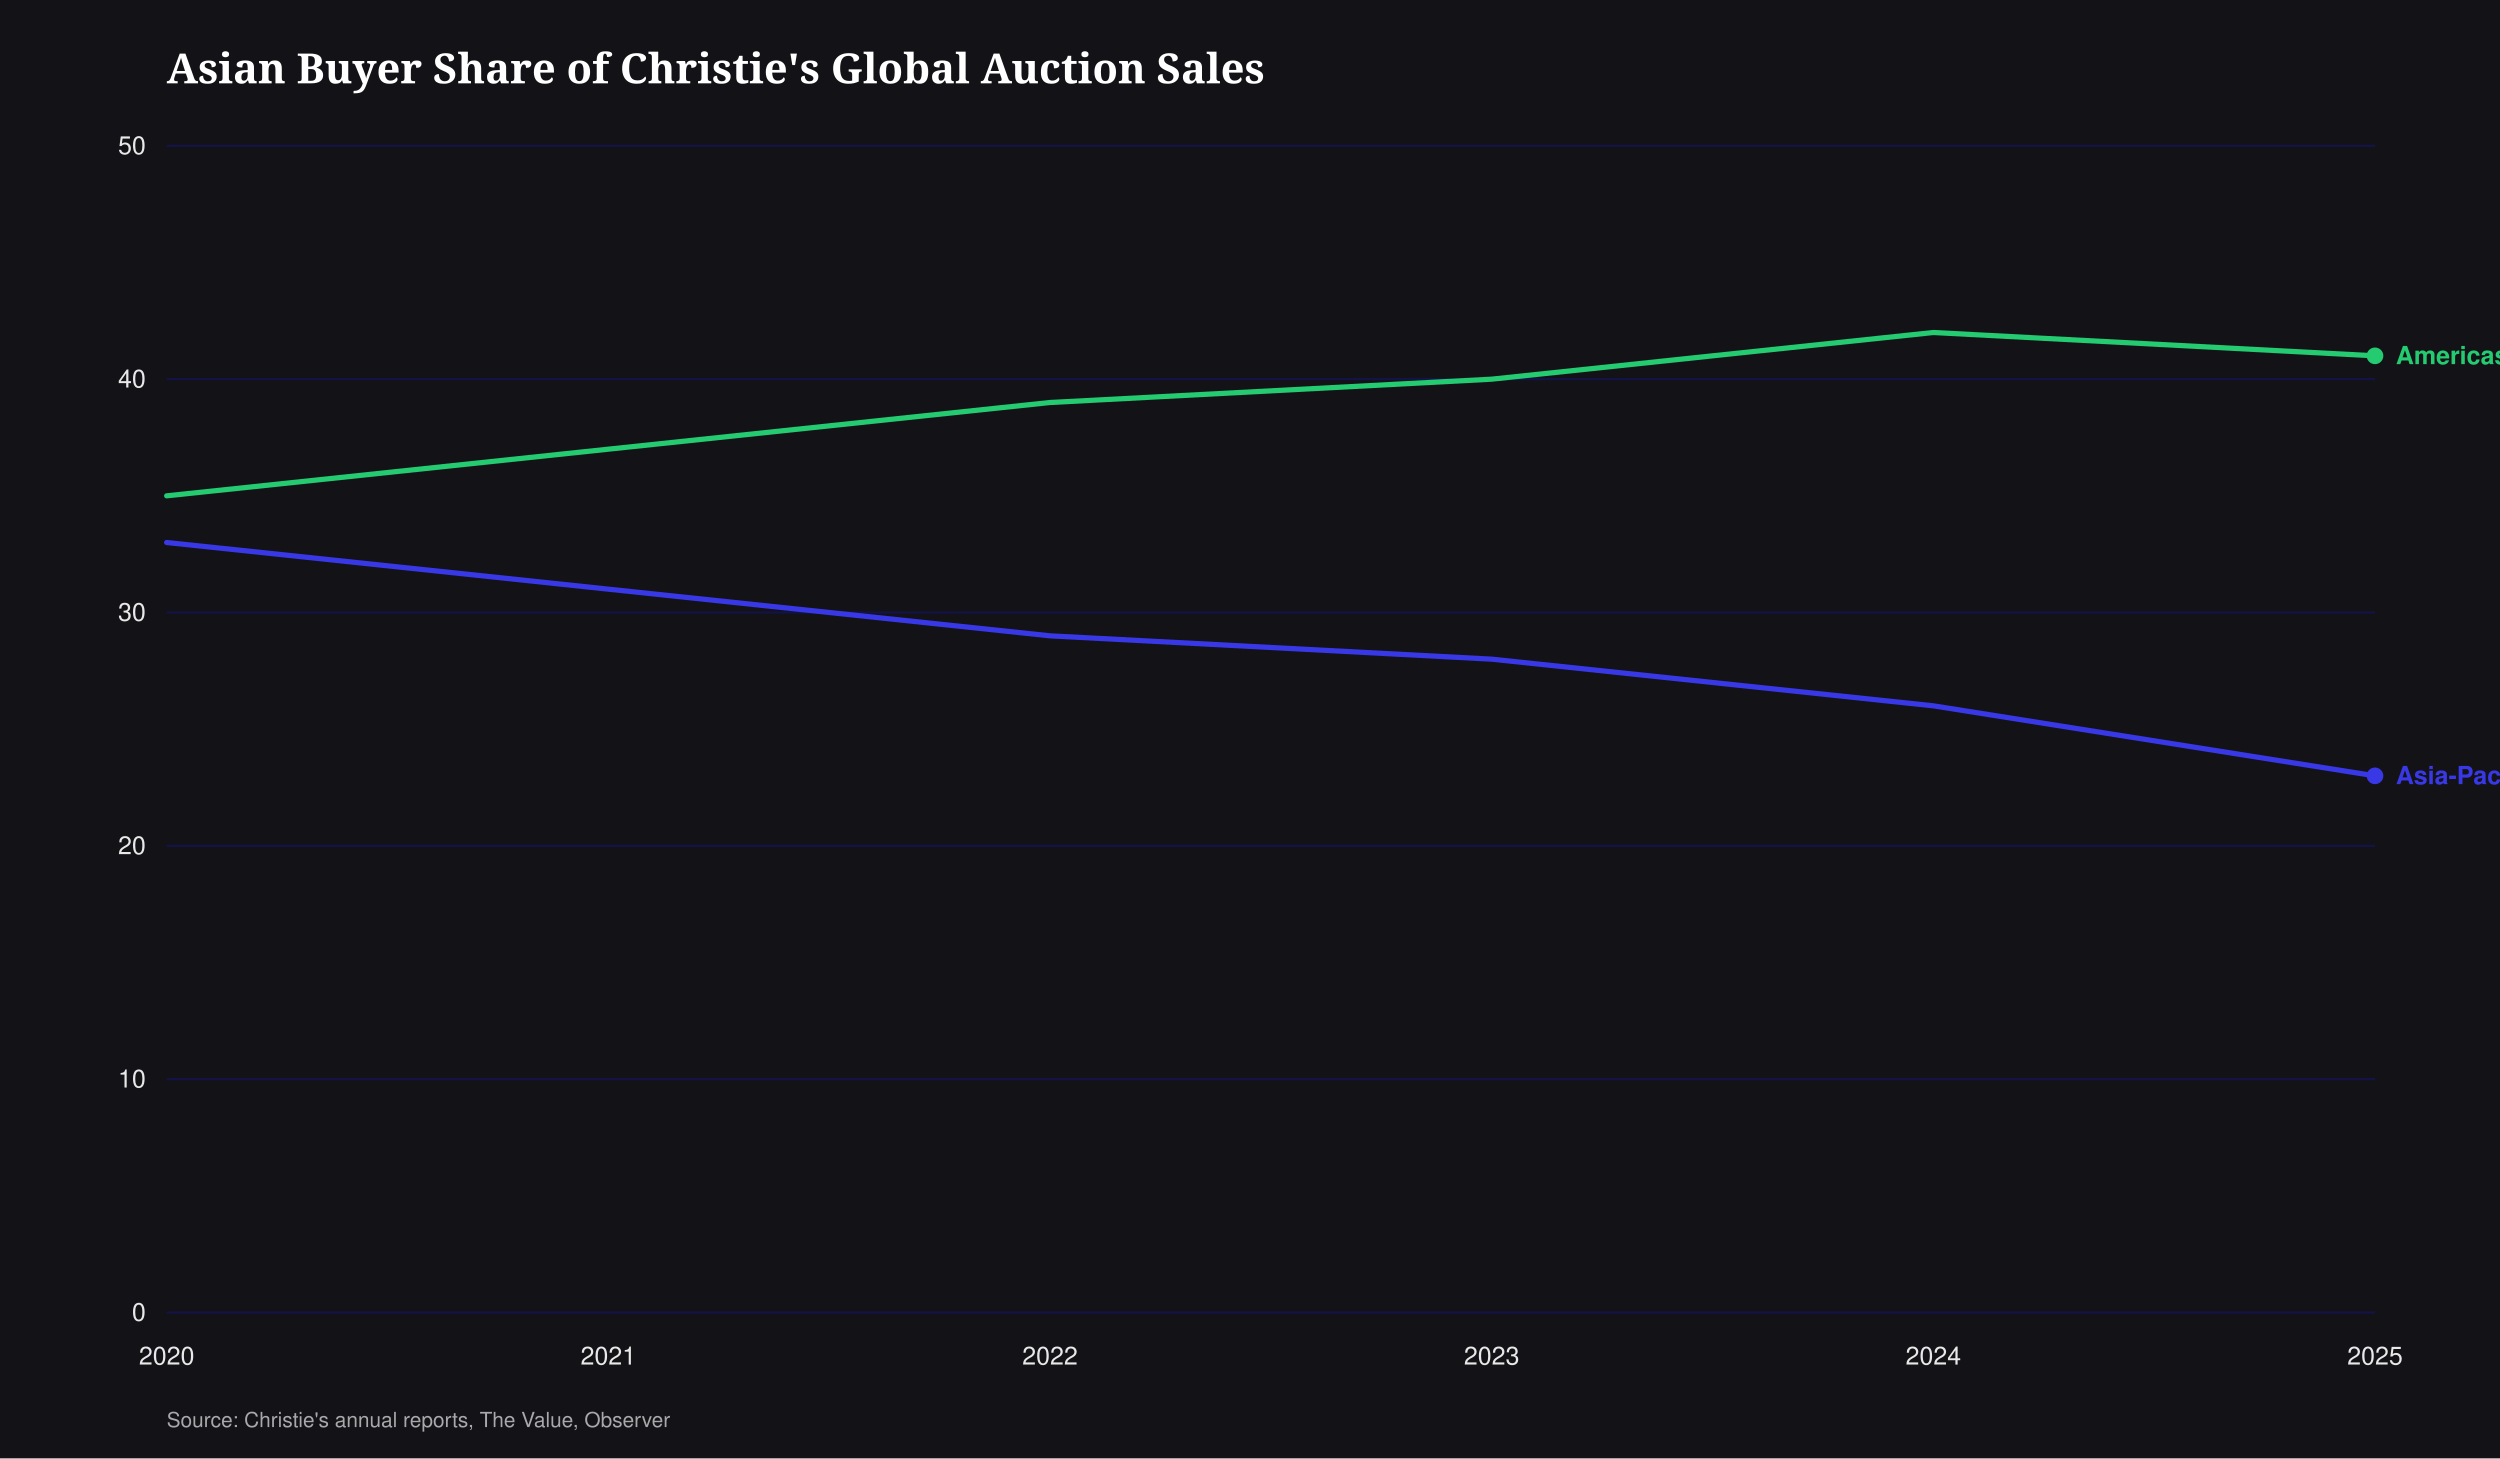
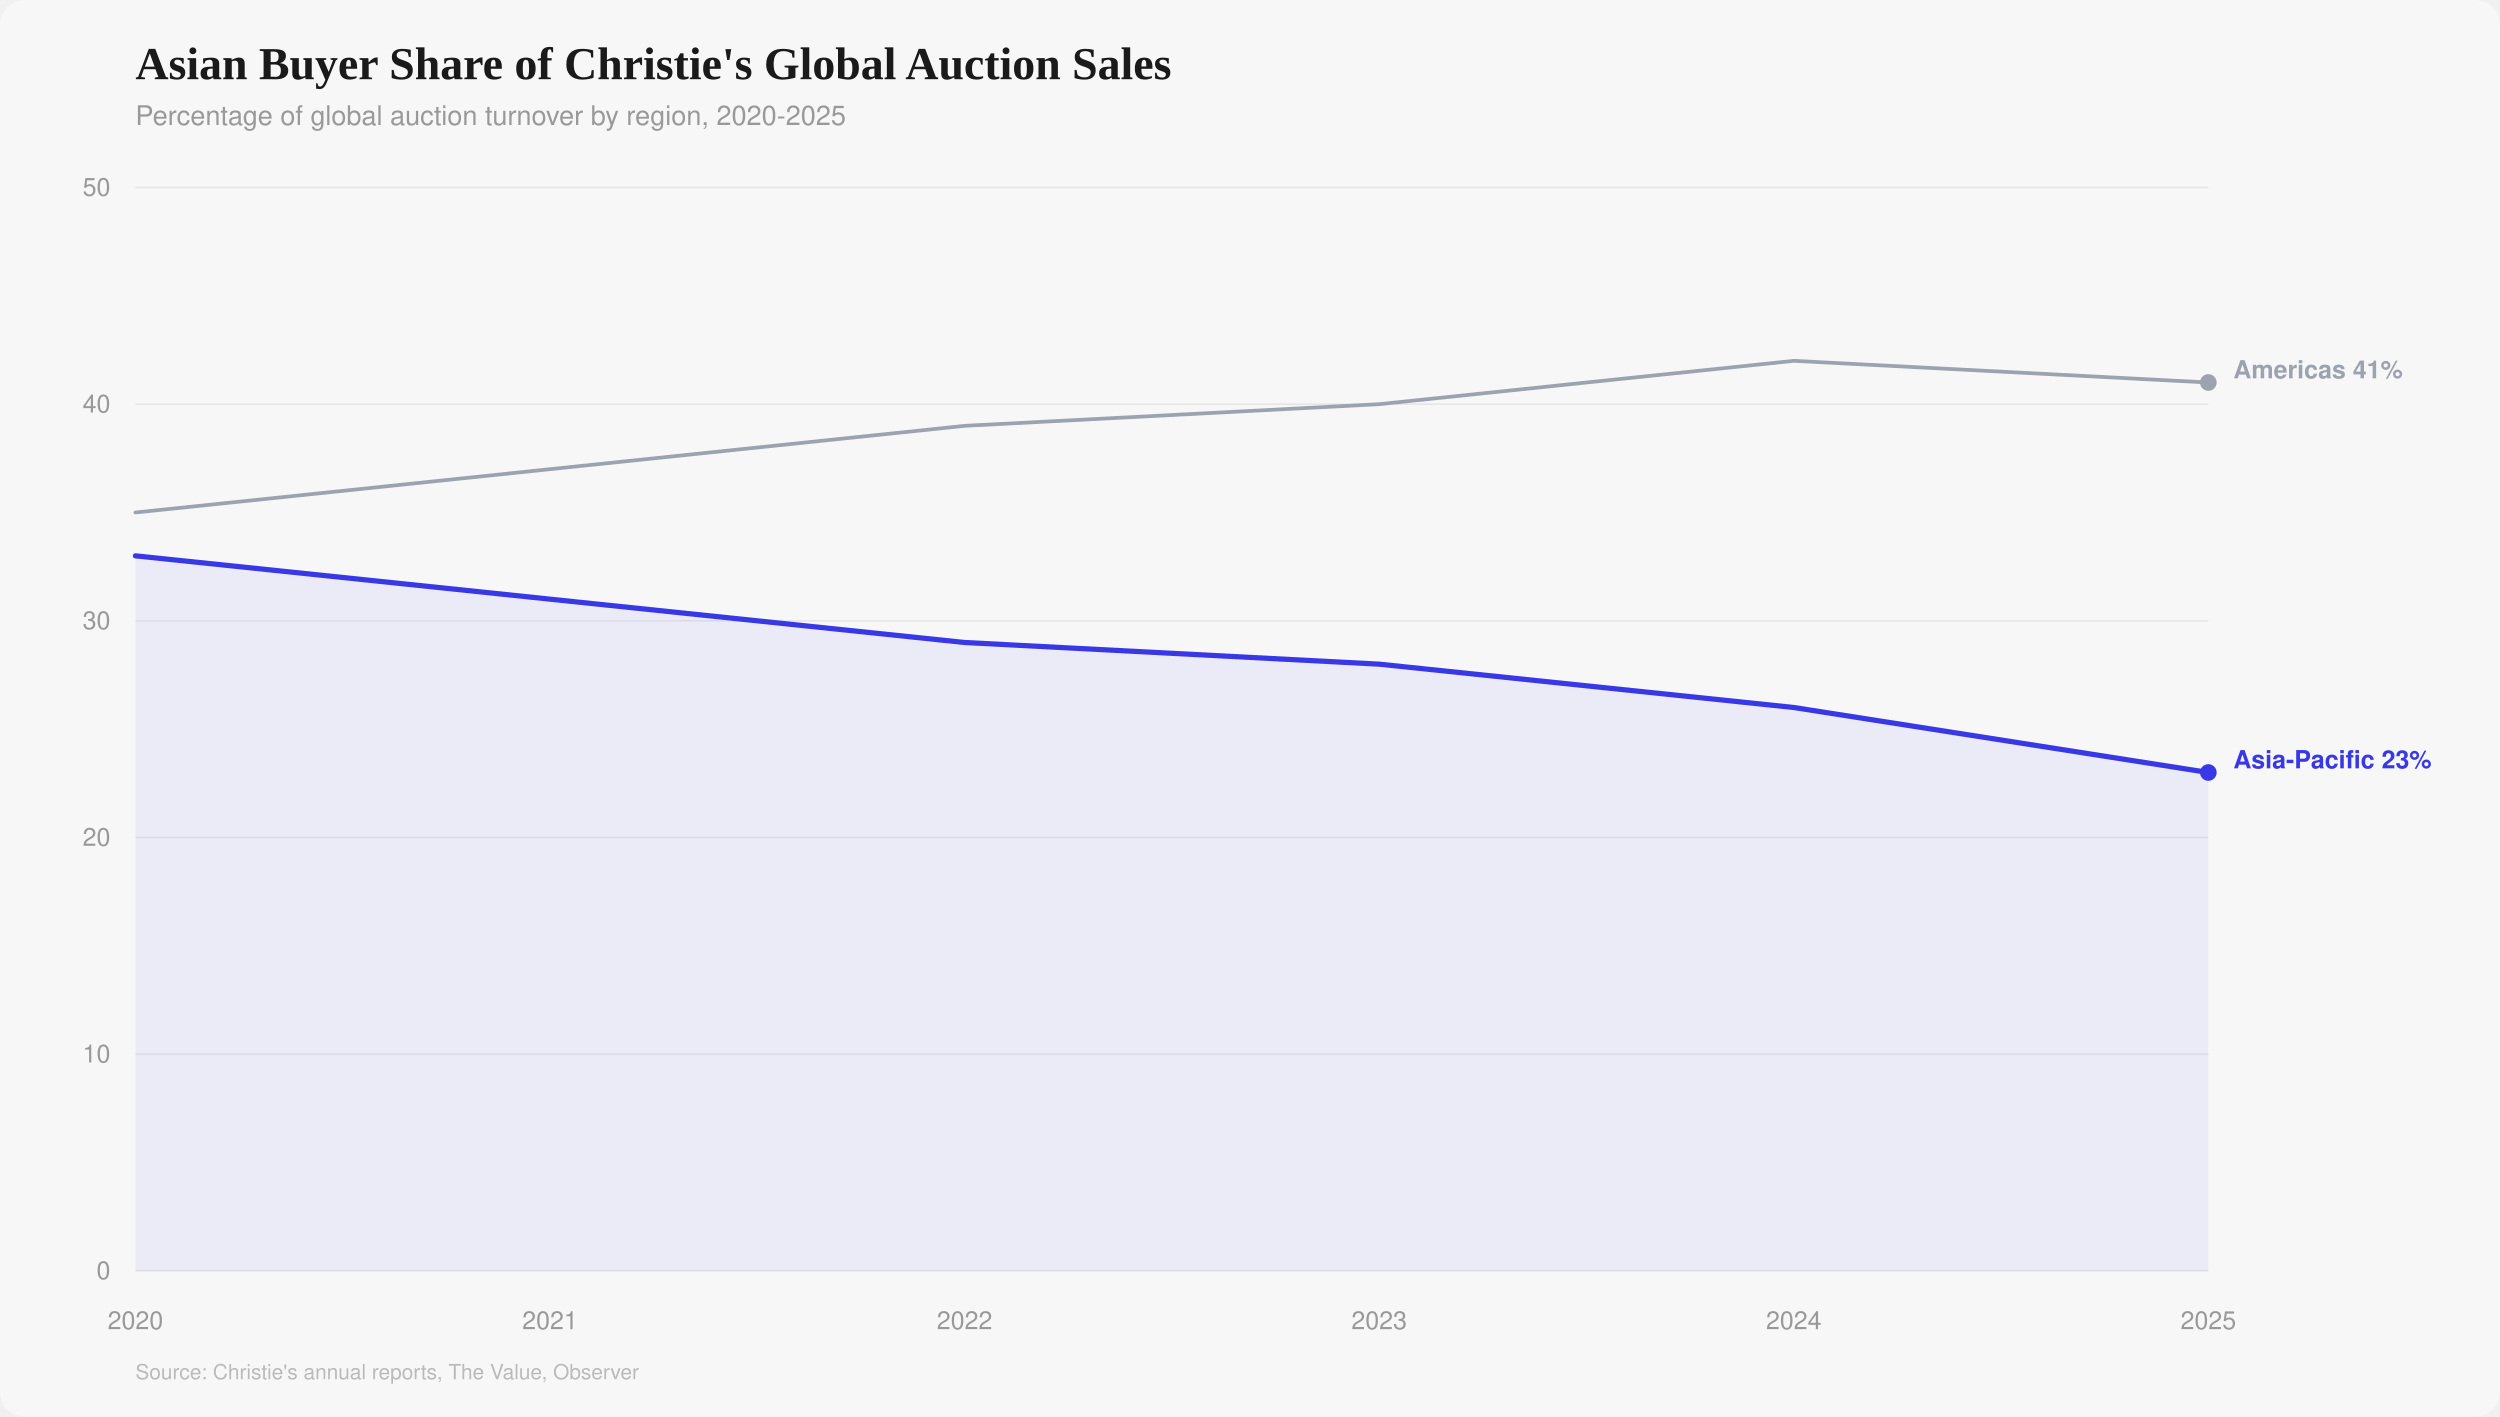
- <svg xmlns="http://www.w3.org/2000/svg" viewBox="0 0 1200 700" width="1200" height="700">
-   <rect width="1200" height="700" fill="#131217" />
-   <text x="80" y="40" fill="#FFFFFF" font-family="Tiempos Headline, Georgia, serif" font-size="20" font-weight="600">Asian Buyer Share of Christie's Global Auction Sales</text>
-   <text x="80" y="685" fill="#E8E8E8" font-family="Neue Haas Grotesk, Helvetica, Arial, sans-serif" font-size="10" opacity="0.7">Source: Christie's annual reports, The Value, Observer</text>
-   <line x1="80" y1="630.0" x2="1140" y2="630.0" stroke="#13134A" stroke-width="1" />
-   <text x="70" y="634.0" fill="#E8E8E8" font-family="Neue Haas Grotesk, Helvetica, Arial, sans-serif" font-size="12" text-anchor="end">0</text>
-   <line x1="80" y1="518.0" x2="1140" y2="518.0" stroke="#13134A" stroke-width="1" />
-   <text x="70" y="522.0" fill="#E8E8E8" font-family="Neue Haas Grotesk, Helvetica, Arial, sans-serif" font-size="12" text-anchor="end">10</text>
-   <line x1="80" y1="406.0" x2="1140" y2="406.0" stroke="#13134A" stroke-width="1" />
-   <text x="70" y="410.0" fill="#E8E8E8" font-family="Neue Haas Grotesk, Helvetica, Arial, sans-serif" font-size="12" text-anchor="end">20</text>
-   <line x1="80" y1="294.0" x2="1140" y2="294.0" stroke="#13134A" stroke-width="1" />
-   <text x="70" y="298.0" fill="#E8E8E8" font-family="Neue Haas Grotesk, Helvetica, Arial, sans-serif" font-size="12" text-anchor="end">30</text>
-   <line x1="80" y1="182.0" x2="1140" y2="182.0" stroke="#13134A" stroke-width="1" />
-   <text x="70" y="186.0" fill="#E8E8E8" font-family="Neue Haas Grotesk, Helvetica, Arial, sans-serif" font-size="12" text-anchor="end">40</text>
-   <line x1="80" y1="70.0" x2="1140" y2="70.0" stroke="#13134A" stroke-width="1" />
-   <text x="70" y="74.0" fill="#E8E8E8" font-family="Neue Haas Grotesk, Helvetica, Arial, sans-serif" font-size="12" text-anchor="end">50</text>
-   <text x="80.0" y="655" fill="#E8E8E8" font-family="Neue Haas Grotesk, Helvetica, Arial, sans-serif" font-size="12" text-anchor="middle">2020</text>
-   <text x="292.0" y="655" fill="#E8E8E8" font-family="Neue Haas Grotesk, Helvetica, Arial, sans-serif" font-size="12" text-anchor="middle">2021</text>
-   <text x="504.0" y="655" fill="#E8E8E8" font-family="Neue Haas Grotesk, Helvetica, Arial, sans-serif" font-size="12" text-anchor="middle">2022</text>
-   <text x="716.0" y="655" fill="#E8E8E8" font-family="Neue Haas Grotesk, Helvetica, Arial, sans-serif" font-size="12" text-anchor="middle">2023</text>
-   <text x="928.0" y="655" fill="#E8E8E8" font-family="Neue Haas Grotesk, Helvetica, Arial, sans-serif" font-size="12" text-anchor="middle">2024</text>
-   <text x="1140.0" y="655" fill="#E8E8E8" font-family="Neue Haas Grotesk, Helvetica, Arial, sans-serif" font-size="12" text-anchor="middle">2025</text>
-   <path d="M 80.0 260.4 L 292.0 282.8 L 504.0 305.2 L 716.0 316.4 L 928.0 338.8 L 1140.0 372.4" fill="none" stroke="#3838E6" stroke-width="2.5" stroke-linecap="round" stroke-linejoin="round" />
-   <circle cx="1140.0" cy="372.4" r="4" fill="#3838E6" />
-   <text x="1150.0" y="376.4" fill="#3838E6" font-family="Neue Haas Grotesk, Helvetica, Arial, sans-serif" font-size="12" font-weight="600">Asia-Pacific %</text>
-   <path d="M 80.0 238.0 L 292.0 215.6 L 504.0 193.2 L 716.0 182.0 L 928.0 159.6 L 1140.0 170.8" fill="none" stroke="#24CB71" stroke-width="2.5" stroke-linecap="round" stroke-linejoin="round" />
-   <circle cx="1140.0" cy="170.8" r="4" fill="#24CB71" />
-   <text x="1150.0" y="174.8" fill="#24CB71" font-family="Neue Haas Grotesk, Helvetica, Arial, sans-serif" font-size="12" font-weight="600">Americas %</text>
+ <svg xmlns="http://www.w3.org/2000/svg" viewBox="0 0 1200 680" width="1200" height="680">
+   <rect width="1200" height="680" fill="#F7F7F8" rx="12" />
+   <text x="65" y="38" fill="#1A1A1A" font-family="Tiempos Headline, Georgia, Times New Roman, serif" font-size="22" font-weight="700">Asian Buyer Share of Christie's Global Auction Sales</text>
+   <text x="65" y="60" fill="#999999" font-family="Neue Haas Grotesk, Helvetica Neue, Helvetica, Arial, sans-serif" font-size="13">Percentage of global auction turnover by region, 2020-2025</text>
+   <line x1="65" y1="610.0" x2="1060" y2="610.0" stroke="#E5E5E7" stroke-width="0.75" />
+   <text x="53" y="614.0" fill="#999999" font-family="Neue Haas Grotesk, Helvetica Neue, Helvetica, Arial, sans-serif" font-size="12" text-anchor="end">0</text>
+   <line x1="65" y1="506.0" x2="1060" y2="506.0" stroke="#E5E5E7" stroke-width="0.75" />
+   <text x="53" y="510.0" fill="#999999" font-family="Neue Haas Grotesk, Helvetica Neue, Helvetica, Arial, sans-serif" font-size="12" text-anchor="end">10</text>
+   <line x1="65" y1="402.0" x2="1060" y2="402.0" stroke="#E5E5E7" stroke-width="0.75" />
+   <text x="53" y="406.0" fill="#999999" font-family="Neue Haas Grotesk, Helvetica Neue, Helvetica, Arial, sans-serif" font-size="12" text-anchor="end">20</text>
+   <line x1="65" y1="298.0" x2="1060" y2="298.0" stroke="#E5E5E7" stroke-width="0.75" />
+   <text x="53" y="302.0" fill="#999999" font-family="Neue Haas Grotesk, Helvetica Neue, Helvetica, Arial, sans-serif" font-size="12" text-anchor="end">30</text>
+   <line x1="65" y1="194.0" x2="1060" y2="194.0" stroke="#E5E5E7" stroke-width="0.75" />
+   <text x="53" y="198.0" fill="#999999" font-family="Neue Haas Grotesk, Helvetica Neue, Helvetica, Arial, sans-serif" font-size="12" text-anchor="end">40</text>
+   <line x1="65" y1="90.0" x2="1060" y2="90.0" stroke="#E5E5E7" stroke-width="0.75" />
+   <text x="53" y="94.0" fill="#999999" font-family="Neue Haas Grotesk, Helvetica Neue, Helvetica, Arial, sans-serif" font-size="12" text-anchor="end">50</text>
+   <text x="65.0" y="638" fill="#999999" font-family="Neue Haas Grotesk, Helvetica Neue, Helvetica, Arial, sans-serif" font-size="12" text-anchor="middle">2020</text>
+   <text x="264.0" y="638" fill="#999999" font-family="Neue Haas Grotesk, Helvetica Neue, Helvetica, Arial, sans-serif" font-size="12" text-anchor="middle">2021</text>
+   <text x="463.0" y="638" fill="#999999" font-family="Neue Haas Grotesk, Helvetica Neue, Helvetica, Arial, sans-serif" font-size="12" text-anchor="middle">2022</text>
+   <text x="662.0" y="638" fill="#999999" font-family="Neue Haas Grotesk, Helvetica Neue, Helvetica, Arial, sans-serif" font-size="12" text-anchor="middle">2023</text>
+   <text x="861.0" y="638" fill="#999999" font-family="Neue Haas Grotesk, Helvetica Neue, Helvetica, Arial, sans-serif" font-size="12" text-anchor="middle">2024</text>
+   <text x="1060.0" y="638" fill="#999999" font-family="Neue Haas Grotesk, Helvetica Neue, Helvetica, Arial, sans-serif" font-size="12" text-anchor="middle">2025</text>
+   <path d="M 65.0 610.0 L 65.0 266.8 L 264.0 287.6 L 463.0 308.4 L 662.0 318.8 L 861.0 339.6 L 1060.0 370.8 L 1060.0 610.0 Z" fill="#3838E6" opacity="0.06" />
+   <path d="M 65.0 266.8 L 264.0 287.6 L 463.0 308.4 L 662.0 318.8 L 861.0 339.6 L 1060.0 370.8" fill="none" stroke="#3838E6" stroke-width="2.5" stroke-linecap="round" stroke-linejoin="round" />
+   <circle cx="1060.0" cy="370.8" r="4" fill="#3838E6" />
+   <text x="1072.0" y="368.8" fill="#3838E6" font-family="Neue Haas Grotesk, Helvetica Neue, Helvetica, Arial, sans-serif" font-size="12" font-weight="600">Asia-Pacific 23%</text>
+   <path d="M 65.0 246.0 L 264.0 225.2 L 463.0 204.4 L 662.0 194.0 L 861.0 173.2 L 1060.0 183.6" fill="none" stroke="#9CA3AF" stroke-width="1.8" stroke-linecap="round" stroke-linejoin="round" />
+   <circle cx="1060.0" cy="183.6" r="4" fill="#9CA3AF" />
+   <text x="1072.0" y="181.6" fill="#9CA3AF" font-family="Neue Haas Grotesk, Helvetica Neue, Helvetica, Arial, sans-serif" font-size="12" font-weight="600">Americas 41%</text>
+   <text x="65" y="662" fill="#999999" font-family="Neue Haas Grotesk, Helvetica Neue, Helvetica, Arial, sans-serif" font-size="10" opacity="0.65">Source: Christie's annual reports, The Value, Observer</text>
</svg>
